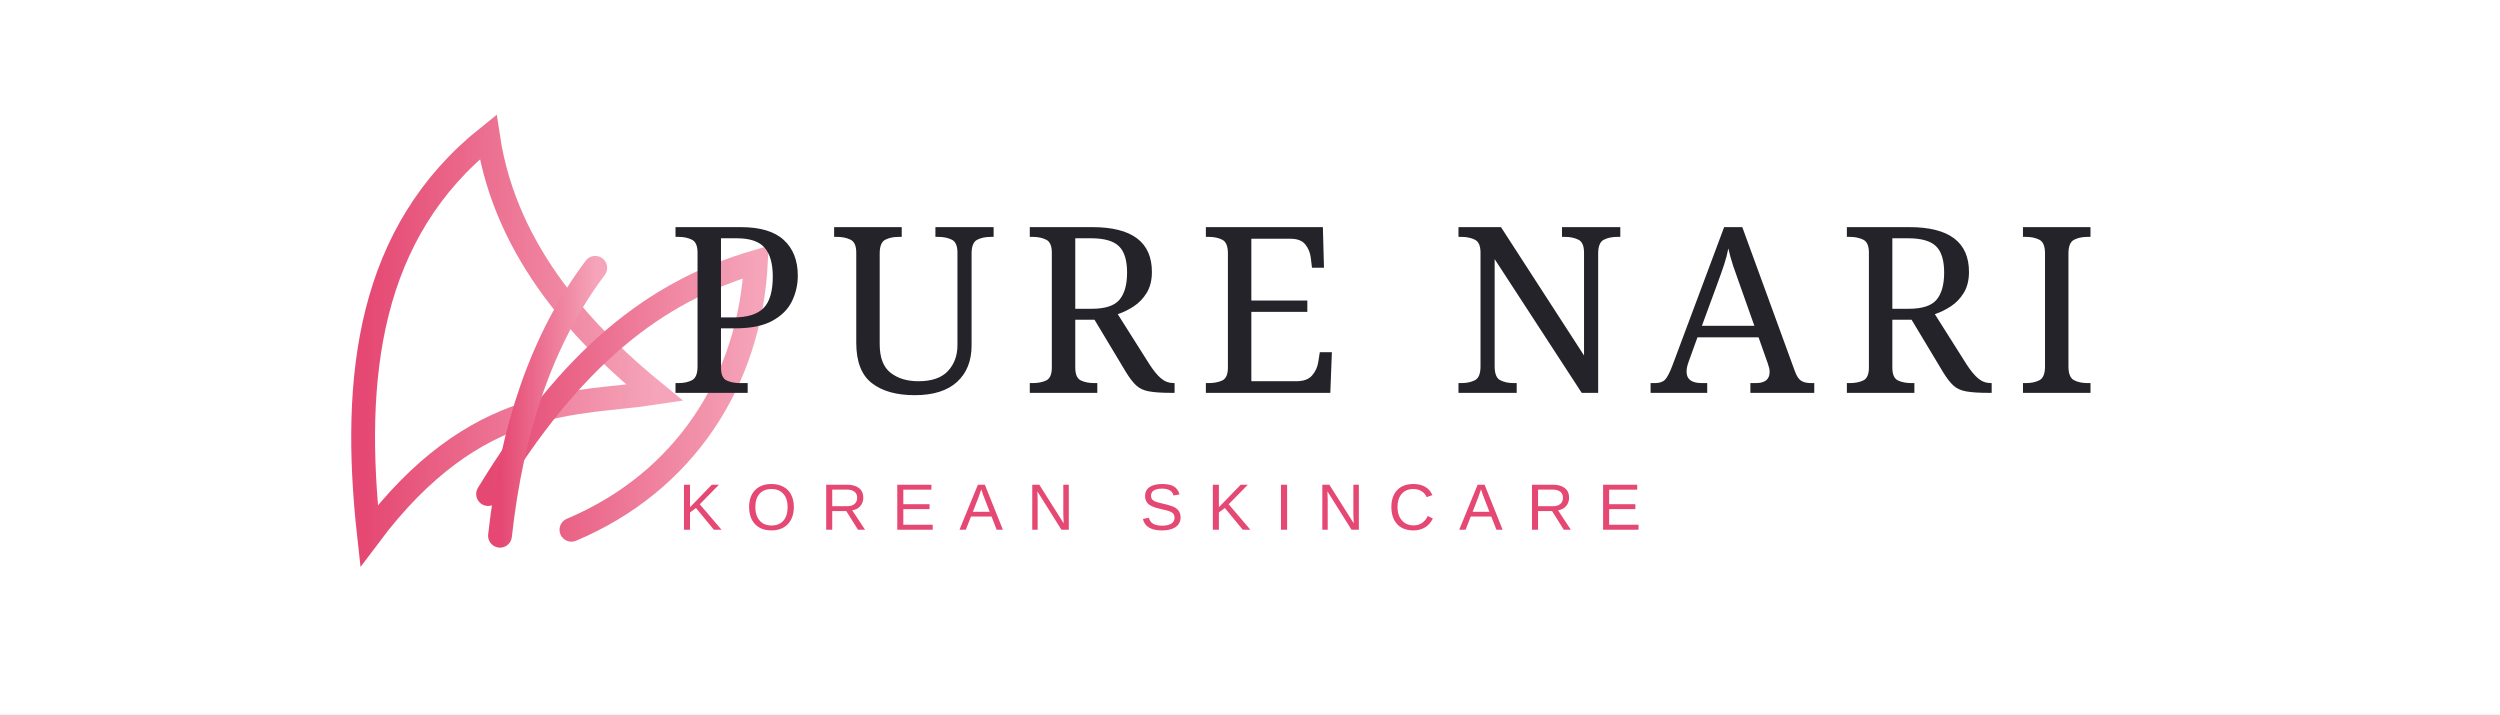
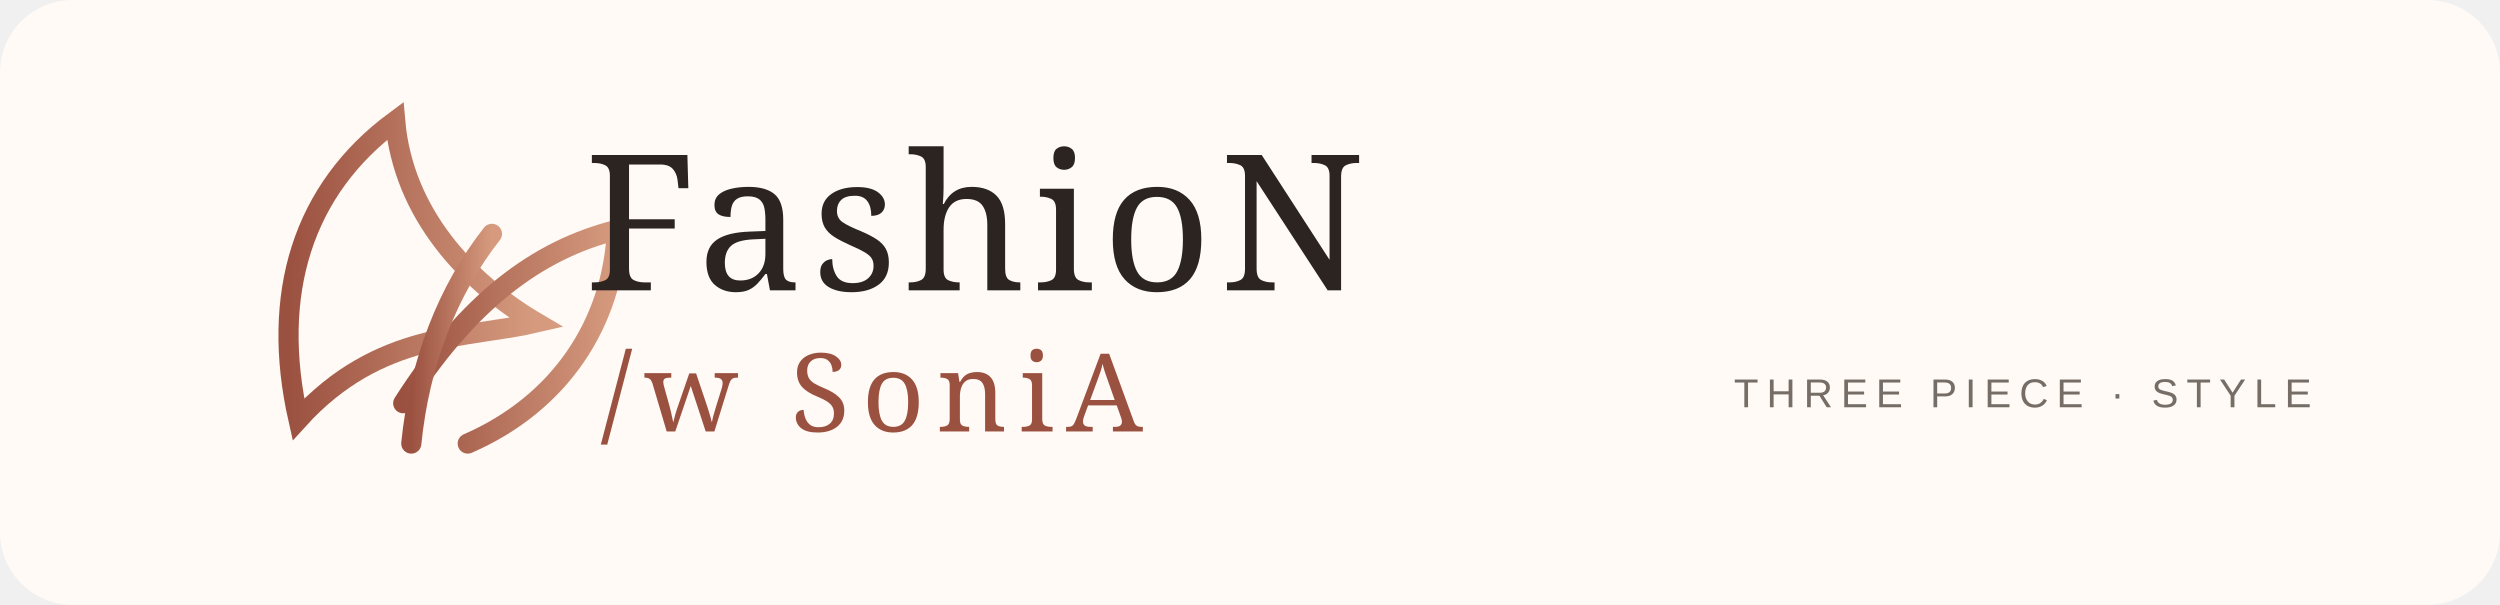
- <svg xmlns="http://www.w3.org/2000/svg" viewBox="0 0 420 120">
+ <svg xmlns="http://www.w3.org/2000/svg" viewBox="0 0 620 150">
  <defs>
    <linearGradient id="g" x1="0" x2="1">
-       <stop stop-color="#e54872" />
-       <stop offset="1" stop-color="#f5a4b9" />
+       <stop stop-color="#9b5140" />
+       <stop offset="1" stop-color="#d69b7f" />
    </linearGradient>
  </defs>
-   <rect width="420" height="120" fill="#fff" />
-   <g transform="translate(12 8)" fill="none" stroke="url(#g)" stroke-width="4" stroke-linecap="round">
-     <path d="M50 82c-3-27 0-51 20-67 3 20 17 34 28 43-13 2-30 0-48 24Z" />
-     <path d="M70 75c14-23 28-34 45-39-1 20-12 37-31 45" />
-     <path d="M72 82c2-18 7-33 16-45" />
+   <rect width="620" height="150" rx="18" fill="#fffaf5" />
+   <g transform="translate(24 22)" fill="none" stroke="url(#g)" stroke-width="5" stroke-linecap="round">
+     <path d="M50 82c-7-31 1-57 24-74 2 23 18 40 35 50-17 4-39 2-59 24Z" />
+     <path d="M76 78c16-25 33-38 53-43-1 23-14 43-37 53" />
+     <path d="M78 88c2-20 9-38 20-52" />
  </g>
-   <text x="112" y="66" font-family="Georgia,serif" font-size="39" fill="#25232a" letter-spacing="4">PURE NARI</text>
-   <text x="114" y="89" font-family="Arial,sans-serif" font-size="11" fill="#e54872" letter-spacing="4">KOREAN SKINCARE</text>
+   <text x="145" y="72" font-family="Georgia,serif" font-size="47" fill="#2b2421" letter-spacing="2">FashioN</text>
+   <text x="149" y="107" font-family="Georgia,serif" font-size="27" fill="#9b5140" letter-spacing="3">/w SoniA</text>
+   <text x="430" y="101" font-family="Arial,sans-serif" font-size="10" fill="#766d67" letter-spacing="2">THREE PIECE · STYLE</text>
</svg>
